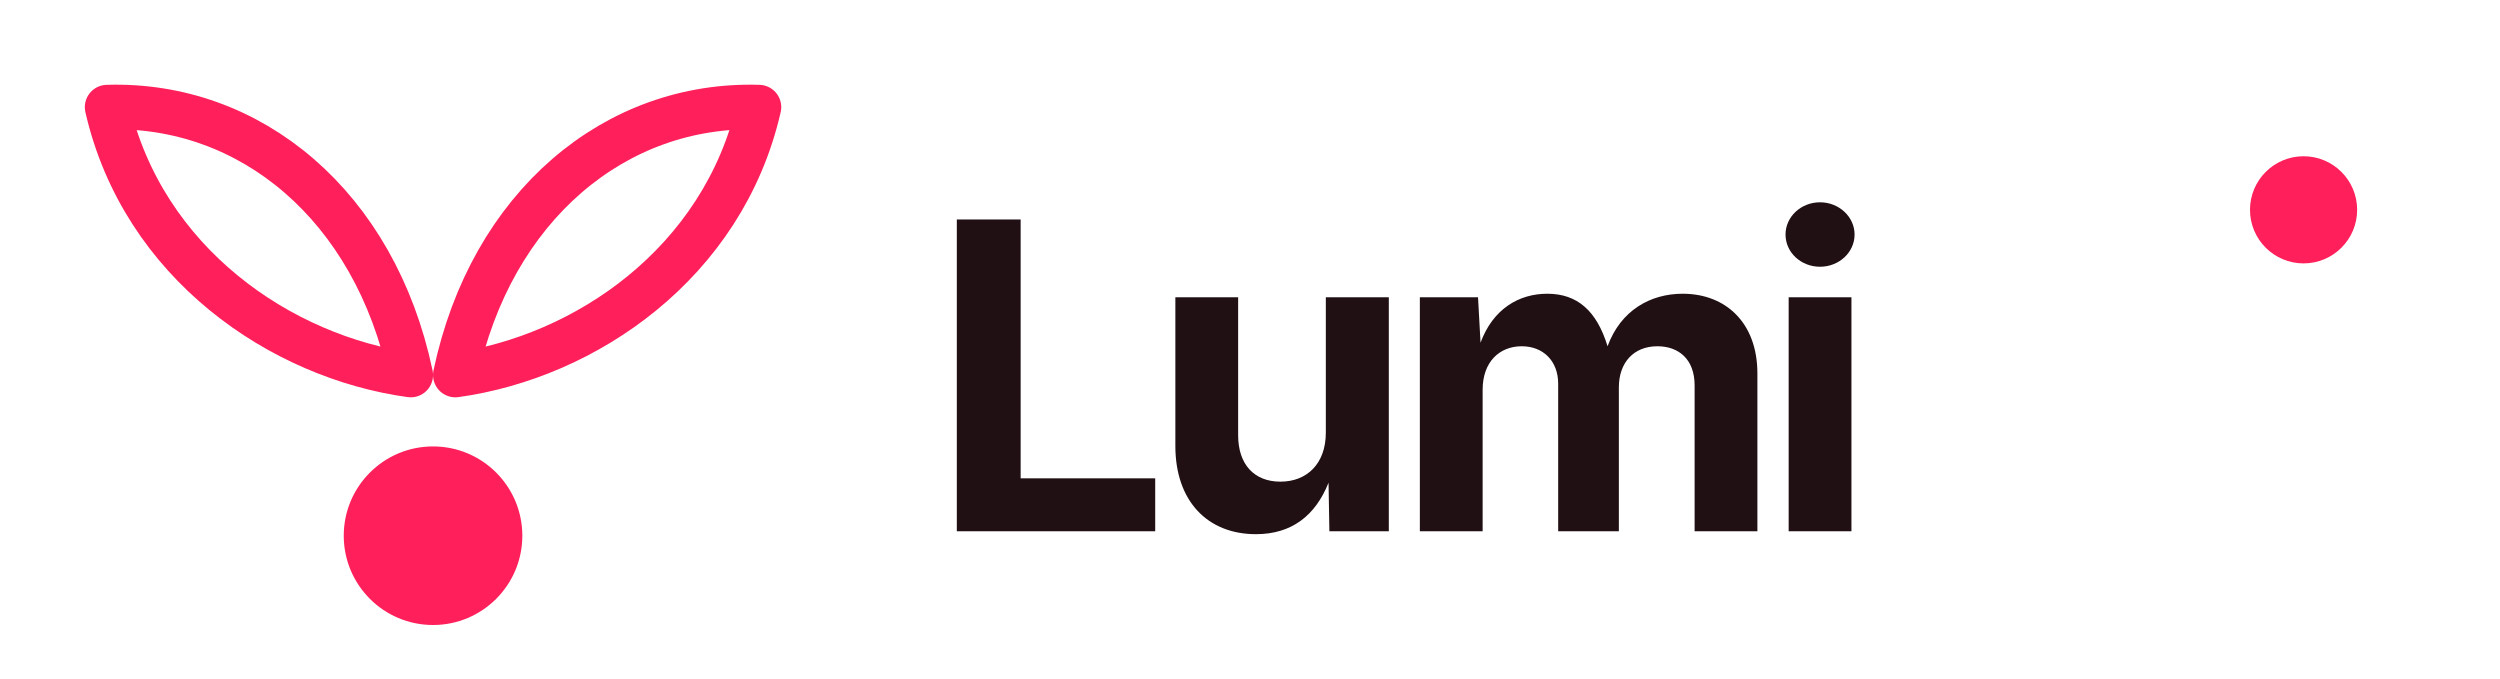
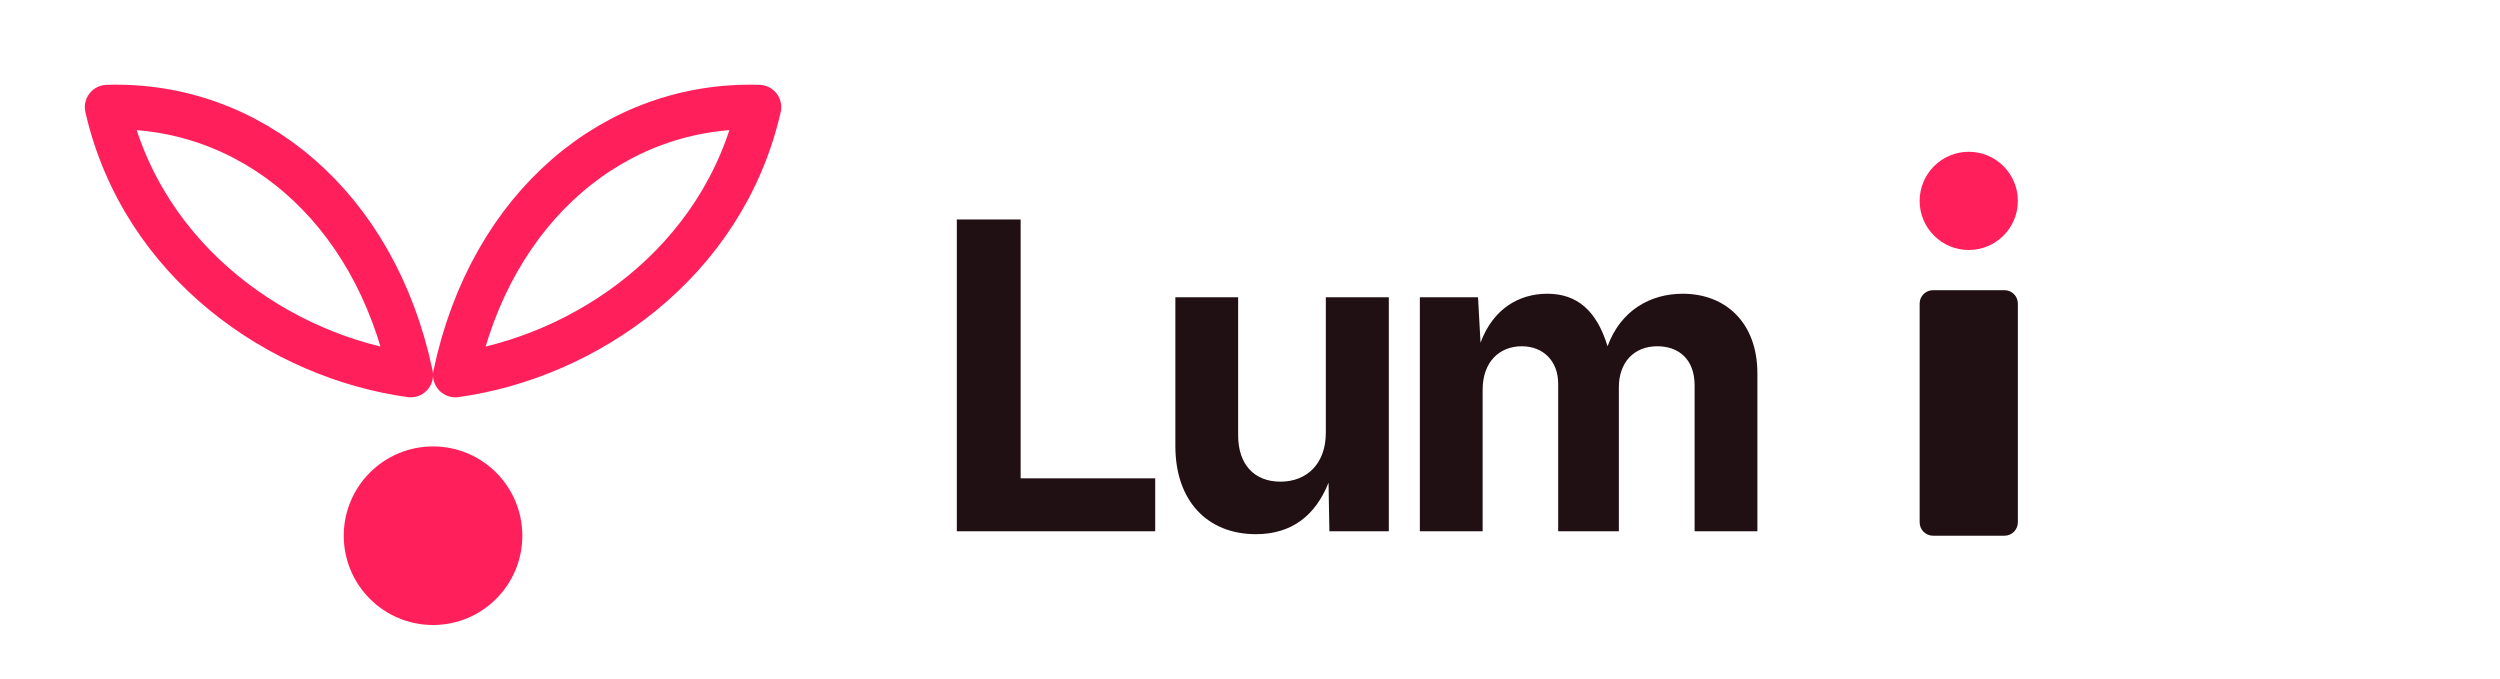
<svg xmlns="http://www.w3.org/2000/svg" width="560" height="152" viewBox="0 0 560 152" fill="none">
  <path d="M92 84C63 80 32 59 24 24C56 23 84 46 92 84Z" stroke="#FF1F5B" stroke-width="10" stroke-linecap="round" stroke-linejoin="round" />
  <path d="M102 84C131 80 162 59 170 24C138 23 110 46 102 84Z" stroke="#FF1F5B" stroke-width="10" stroke-linecap="round" stroke-linejoin="round" />
  <circle cx="97" cy="120" r="20" fill="#FF1F5B" />
-   <text x="208" y="119" fill="#201014" font-family="Manrope, Inter, Arial, sans-serif" font-size="96" font-weight="700" letter-spacing="-5">Lumi</text>
-   <circle cx="516" cy="47" r="12" fill="#FF1F5B" />
+   <text x="208" y="119" fill="#201014" font-family="Manrope, Inter, Arial, sans-serif" font-size="96" font-weight="700" letter-spacing="-5">Lum</text>
+   <rect x="430" y="65" width="22" height="55" rx="3" fill="#201014" />
+   <circle cx="441" cy="45" r="11" fill="#FF1F5B" />
</svg>
